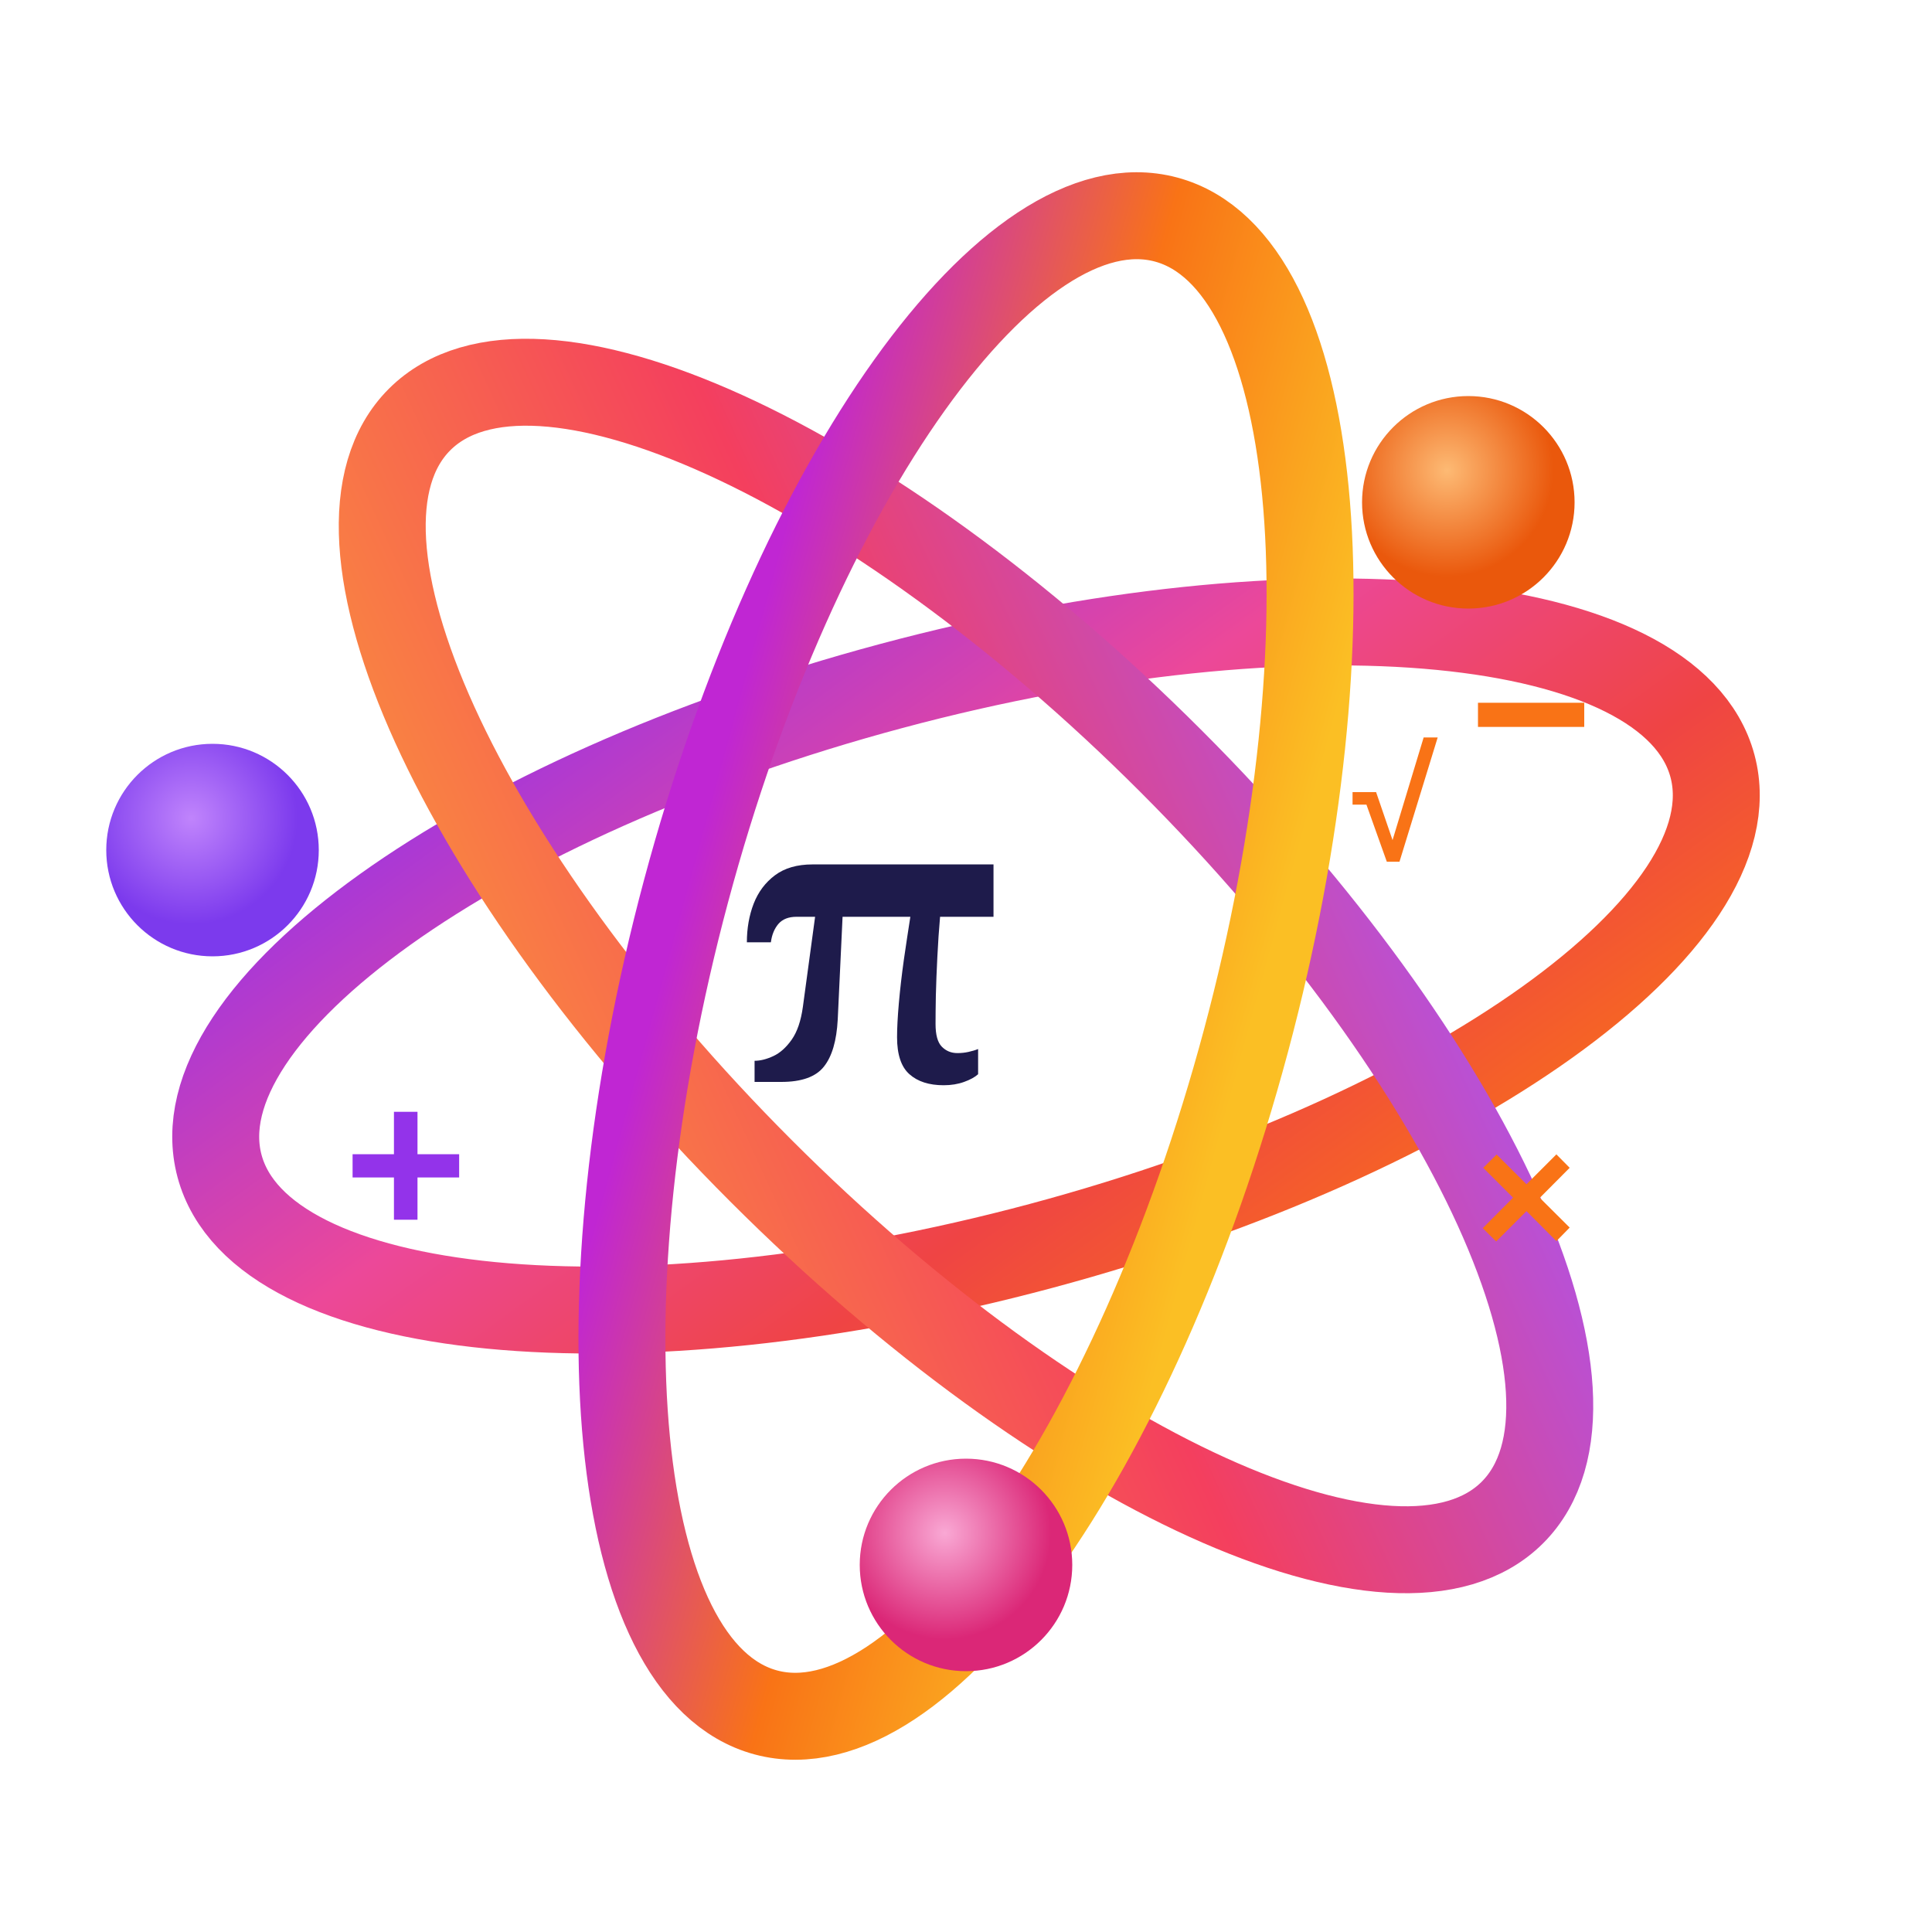
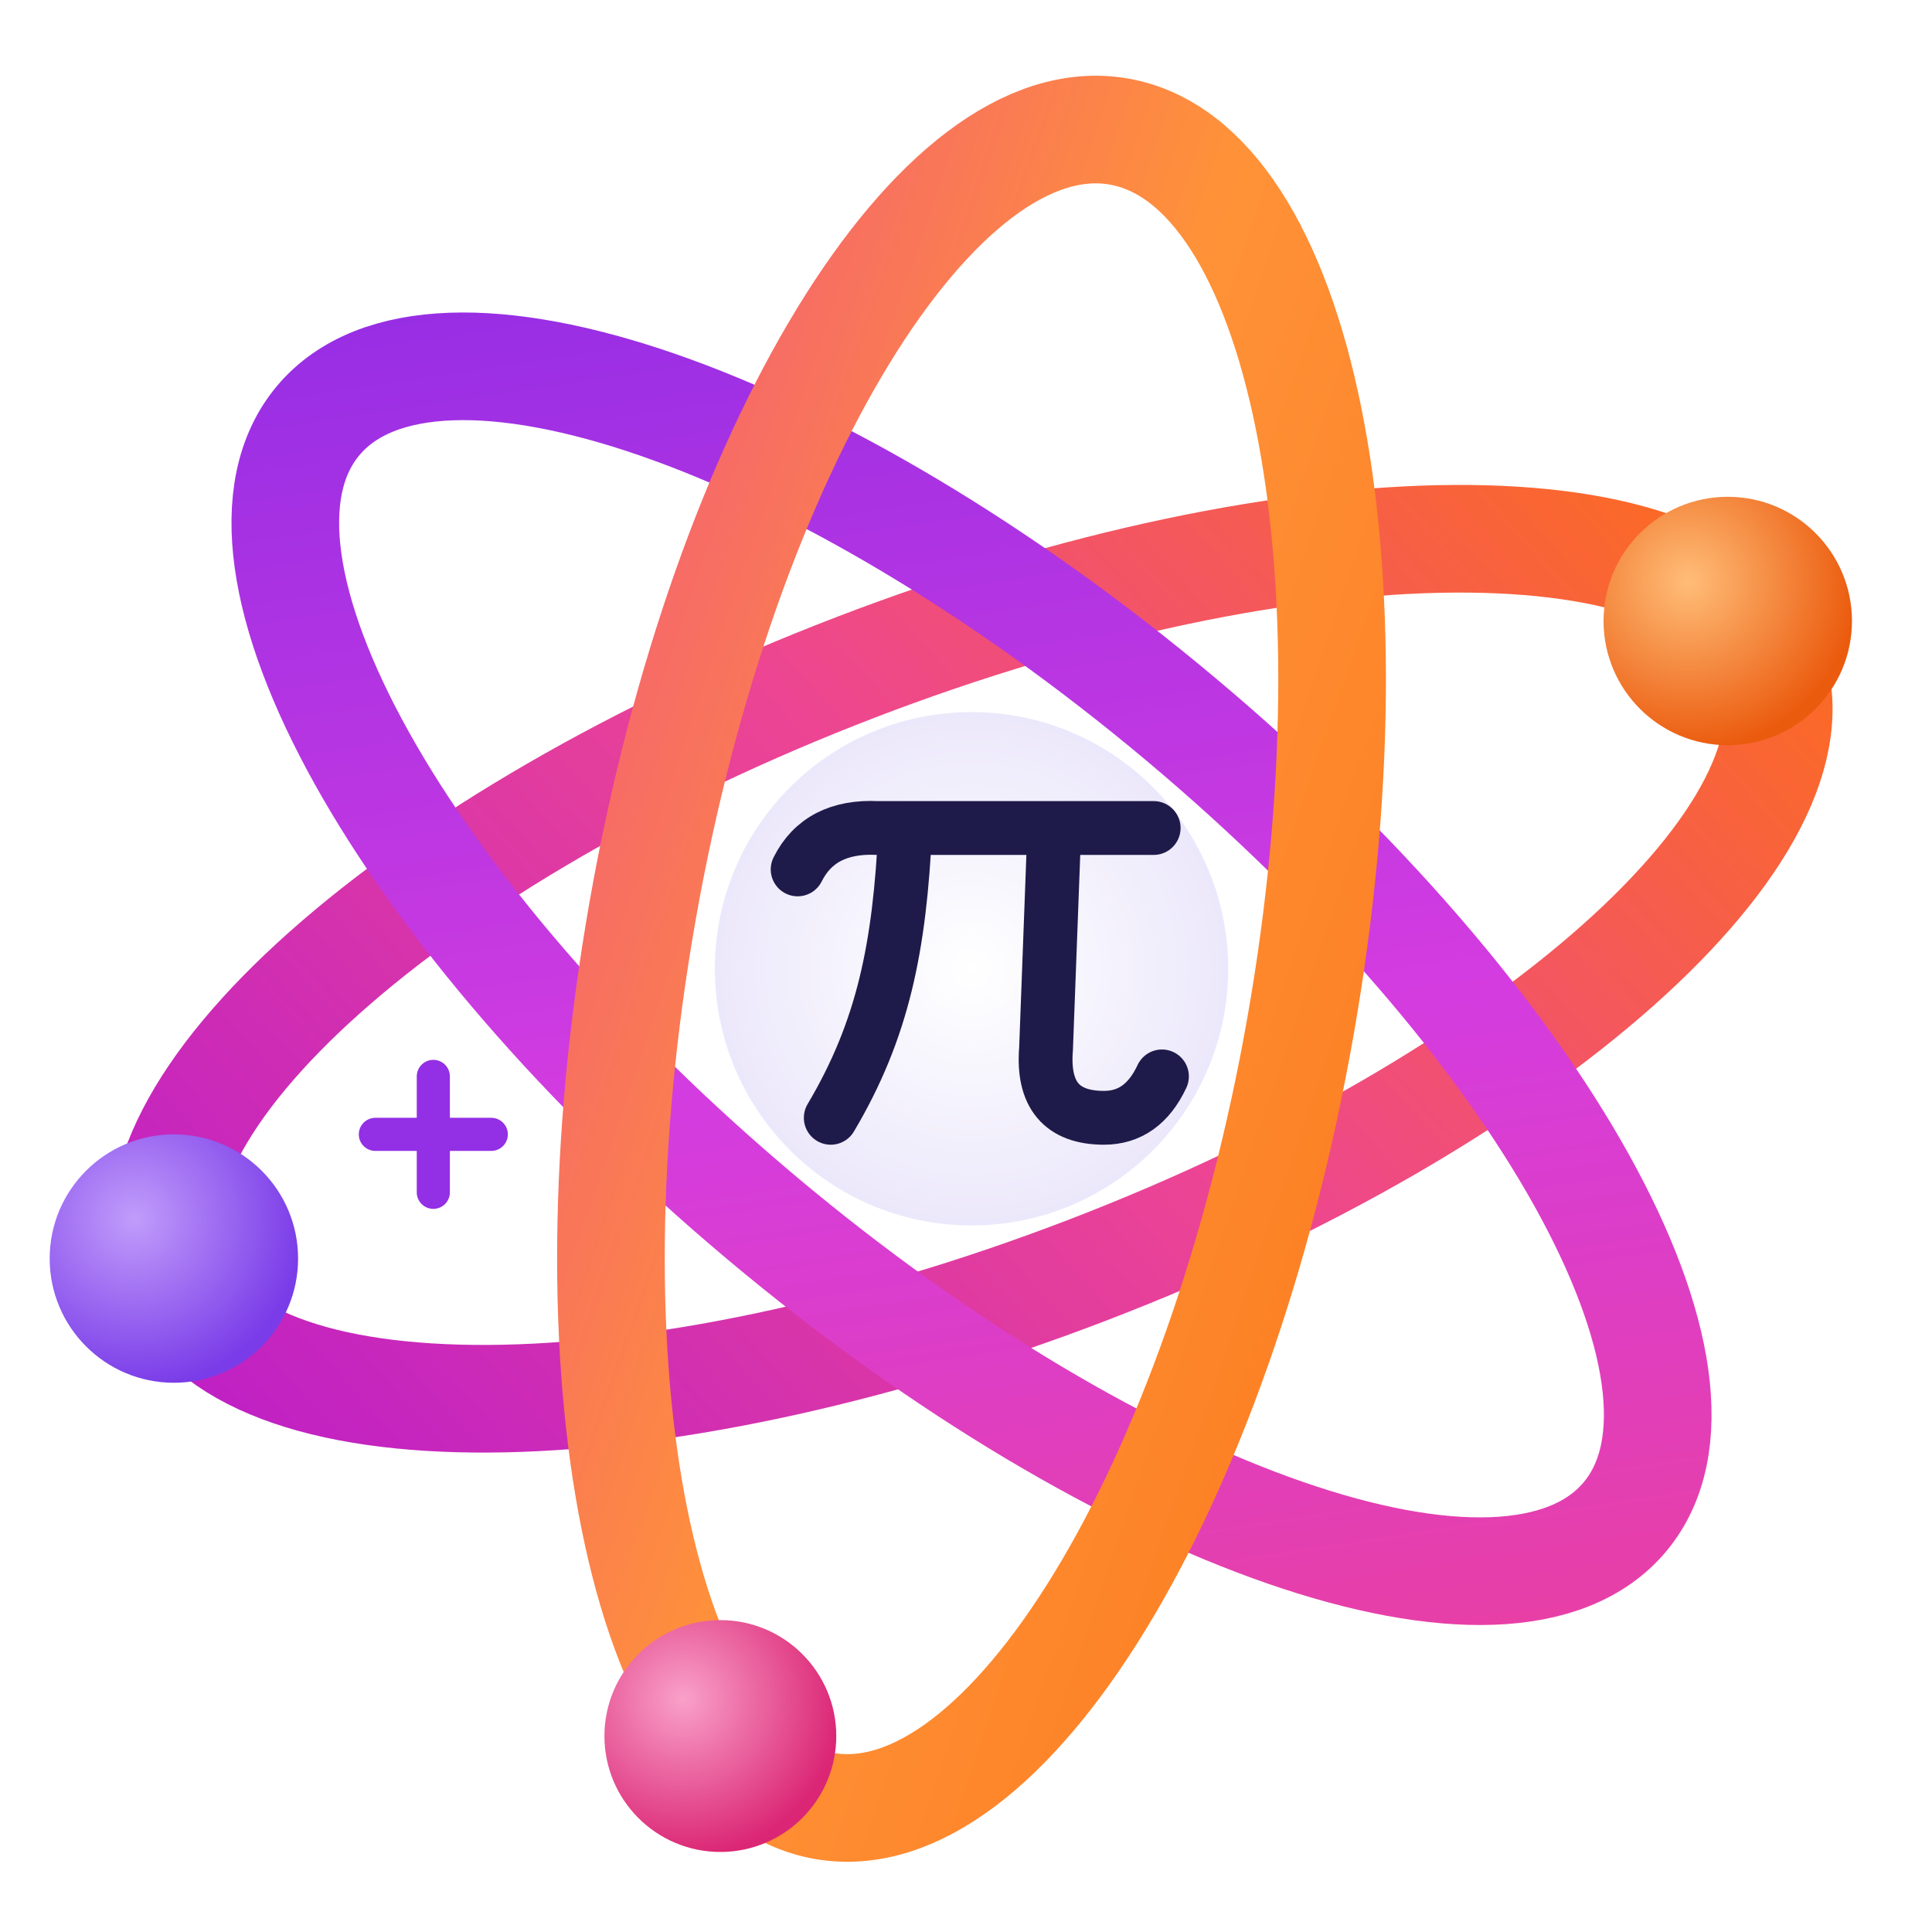
- <svg xmlns="http://www.w3.org/2000/svg" viewBox="0 0 200 200" width="200" height="200">
+ <svg xmlns="http://www.w3.org/2000/svg" viewBox="5 -5 700 700" width="700" height="700">
  <defs>
-     <linearGradient id="gradMain" x1="0%" y1="0%" x2="100%" y2="100%">
-       <stop offset="0%" stop-color="#9333EA" />
-       <stop offset="40%" stop-color="#EC4899" />
-       <stop offset="70%" stop-color="#EF4444" />
-       <stop offset="100%" stop-color="#F97316" />
+     <linearGradient id="orbit-horizontal" gradientUnits="userSpaceOnUse" x1="59" y1="449" x2="642" y2="225">
+       <stop stop-color="#bf20c5" />
+       <stop offset=".53" stop-color="#ed4593" />
+       <stop offset="1" stop-color="#fc6b22" />
    </linearGradient>
-     <linearGradient id="gradOrbit2" x1="100%" y1="0%" x2="0%" y2="100%">
-       <stop offset="0%" stop-color="#A855F7" />
-       <stop offset="50%" stop-color="#F43F5E" />
-       <stop offset="100%" stop-color="#FB923C" />
+     <linearGradient id="orbit-diagonal" gradientUnits="userSpaceOnUse" x1="126" y1="142" x2="592" y2="553">
+       <stop stop-color="#8f2ce5" />
+       <stop offset=".55" stop-color="#d43ce0" />
+       <stop offset="1" stop-color="#ec409a" />
    </linearGradient>
-     <linearGradient id="gradOrbit3" x1="50%" y1="0%" x2="50%" y2="100%">
-       <stop offset="0%" stop-color="#C026D3" />
-       <stop offset="50%" stop-color="#F97316" />
-       <stop offset="100%" stop-color="#FBBF24" />
+     <linearGradient id="orbit-vertical" gradientUnits="userSpaceOnUse" x1="404" y1="42" x2="309" y2="649">
+       <stop stop-color="#fb7113" />
+       <stop offset=".51" stop-color="#ff9238" />
+       <stop offset="1" stop-color="#ed4099" />
    </linearGradient>
-     <radialGradient id="dotPurple" cx="40%" cy="35%">
-       <stop offset="0%" stop-color="#C084FC" />
-       <stop offset="100%" stop-color="#7C3AED" />
+     <radialGradient id="center">
+       <stop stop-color="#fff" />
+       <stop offset="1" stop-color="#ece8fb" />
    </radialGradient>
-     <radialGradient id="dotOrange" cx="40%" cy="35%">
-       <stop offset="0%" stop-color="#FDBA74" />
-       <stop offset="100%" stop-color="#EA580C" />
+     <radialGradient id="purple" cx=".34" cy=".34" r=".68">
+       <stop stop-color="#c19cfb" />
+       <stop offset="1" stop-color="#7a3ce8" />
    </radialGradient>
-     <radialGradient id="dotPink" cx="40%" cy="35%">
-       <stop offset="0%" stop-color="#F9A8D4" />
-       <stop offset="100%" stop-color="#DB2777" />
+     <radialGradient id="orange" cx=".34" cy=".34" r=".68">
+       <stop stop-color="#ffbd78" />
+       <stop offset="1" stop-color="#eb5b0e" />
+     </radialGradient>
+     <radialGradient id="pink" cx=".34" cy=".34" r=".68">
+       <stop stop-color="#f9a0c9" />
+       <stop offset="1" stop-color="#db2675" />
    </radialGradient>
  </defs>
-   <ellipse cx="100" cy="100" rx="80" ry="30" fill="none" stroke="url(#gradMain)" stroke-width="9" stroke-linecap="round" transform="rotate(-15 100 100)" />
-   <ellipse cx="100" cy="100" rx="80" ry="30" fill="none" stroke="url(#gradOrbit2)" stroke-width="9" stroke-linecap="round" transform="rotate(45 100 100)" />
-   <ellipse cx="100" cy="100" rx="80" ry="30" fill="none" stroke="url(#gradOrbit3)" stroke-width="9" stroke-linecap="round" transform="rotate(-75 100 100)" />
-   <circle cx="22" cy="88" r="11" fill="url(#dotPurple)" />
-   <circle cx="152" cy="52" r="11" fill="url(#dotOrange)" />
-   <circle cx="100" cy="162" r="11" fill="url(#dotPink)" />
-   <text x="90" y="112" font-family="Georgia, serif" font-size="42" font-weight="bold" fill="#1E1B4B" text-anchor="middle">π</text>
-   <text x="42" y="128" font-family="Arial, sans-serif" font-size="22" font-weight="bold" fill="#9333EA" text-anchor="middle">+</text>
-   <text x="158" y="130" font-family="Arial, sans-serif" font-size="18" font-weight="bold" fill="#F97316" text-anchor="middle">×</text>
-   <text x="140" y="89" font-family="Arial, sans-serif" font-size="16" font-weight="bold" fill="#F97316">√</text>
-   <line x1="153" y1="74" x2="164" y2="74" stroke="#F97316" stroke-width="2.5" />
+   <g fill="none" stroke-width="39">
+     <ellipse cx="357" cy="346" rx="310" ry="117" transform="rotate(-21 357 346)" stroke="url(#orbit-horizontal)" />
+     <ellipse cx="357" cy="346" rx="309" ry="118" transform="rotate(40 357 346)" stroke="url(#orbit-diagonal)" />
+     <ellipse cx="357" cy="346" rx="308" ry="121" transform="rotate(100 357 346)" stroke="url(#orbit-vertical)" />
+   </g>
+   <circle cx="357" cy="346" r="93" fill="url(#center)" />
+   <path d="M294 310 Q302 294 323 295 H423 M333 295 C331 338 325 368 306 400 M387 295 L384 375 Q382 400 405 400 Q419 400 426 385" fill="none" stroke="#1e1b4b" stroke-width="19.5" stroke-linecap="round" stroke-linejoin="round" />
+   <path d="M141 406 H183 M162 385 V427" fill="none" stroke="#932fe5" stroke-width="12" stroke-linecap="round" />
+   <circle cx="68" cy="451" r="45" fill="url(#purple)" />
+   <circle cx="631" cy="220" r="45" fill="url(#orange)" />
+   <circle cx="266" cy="624" r="42" fill="url(#pink)" />
</svg>
